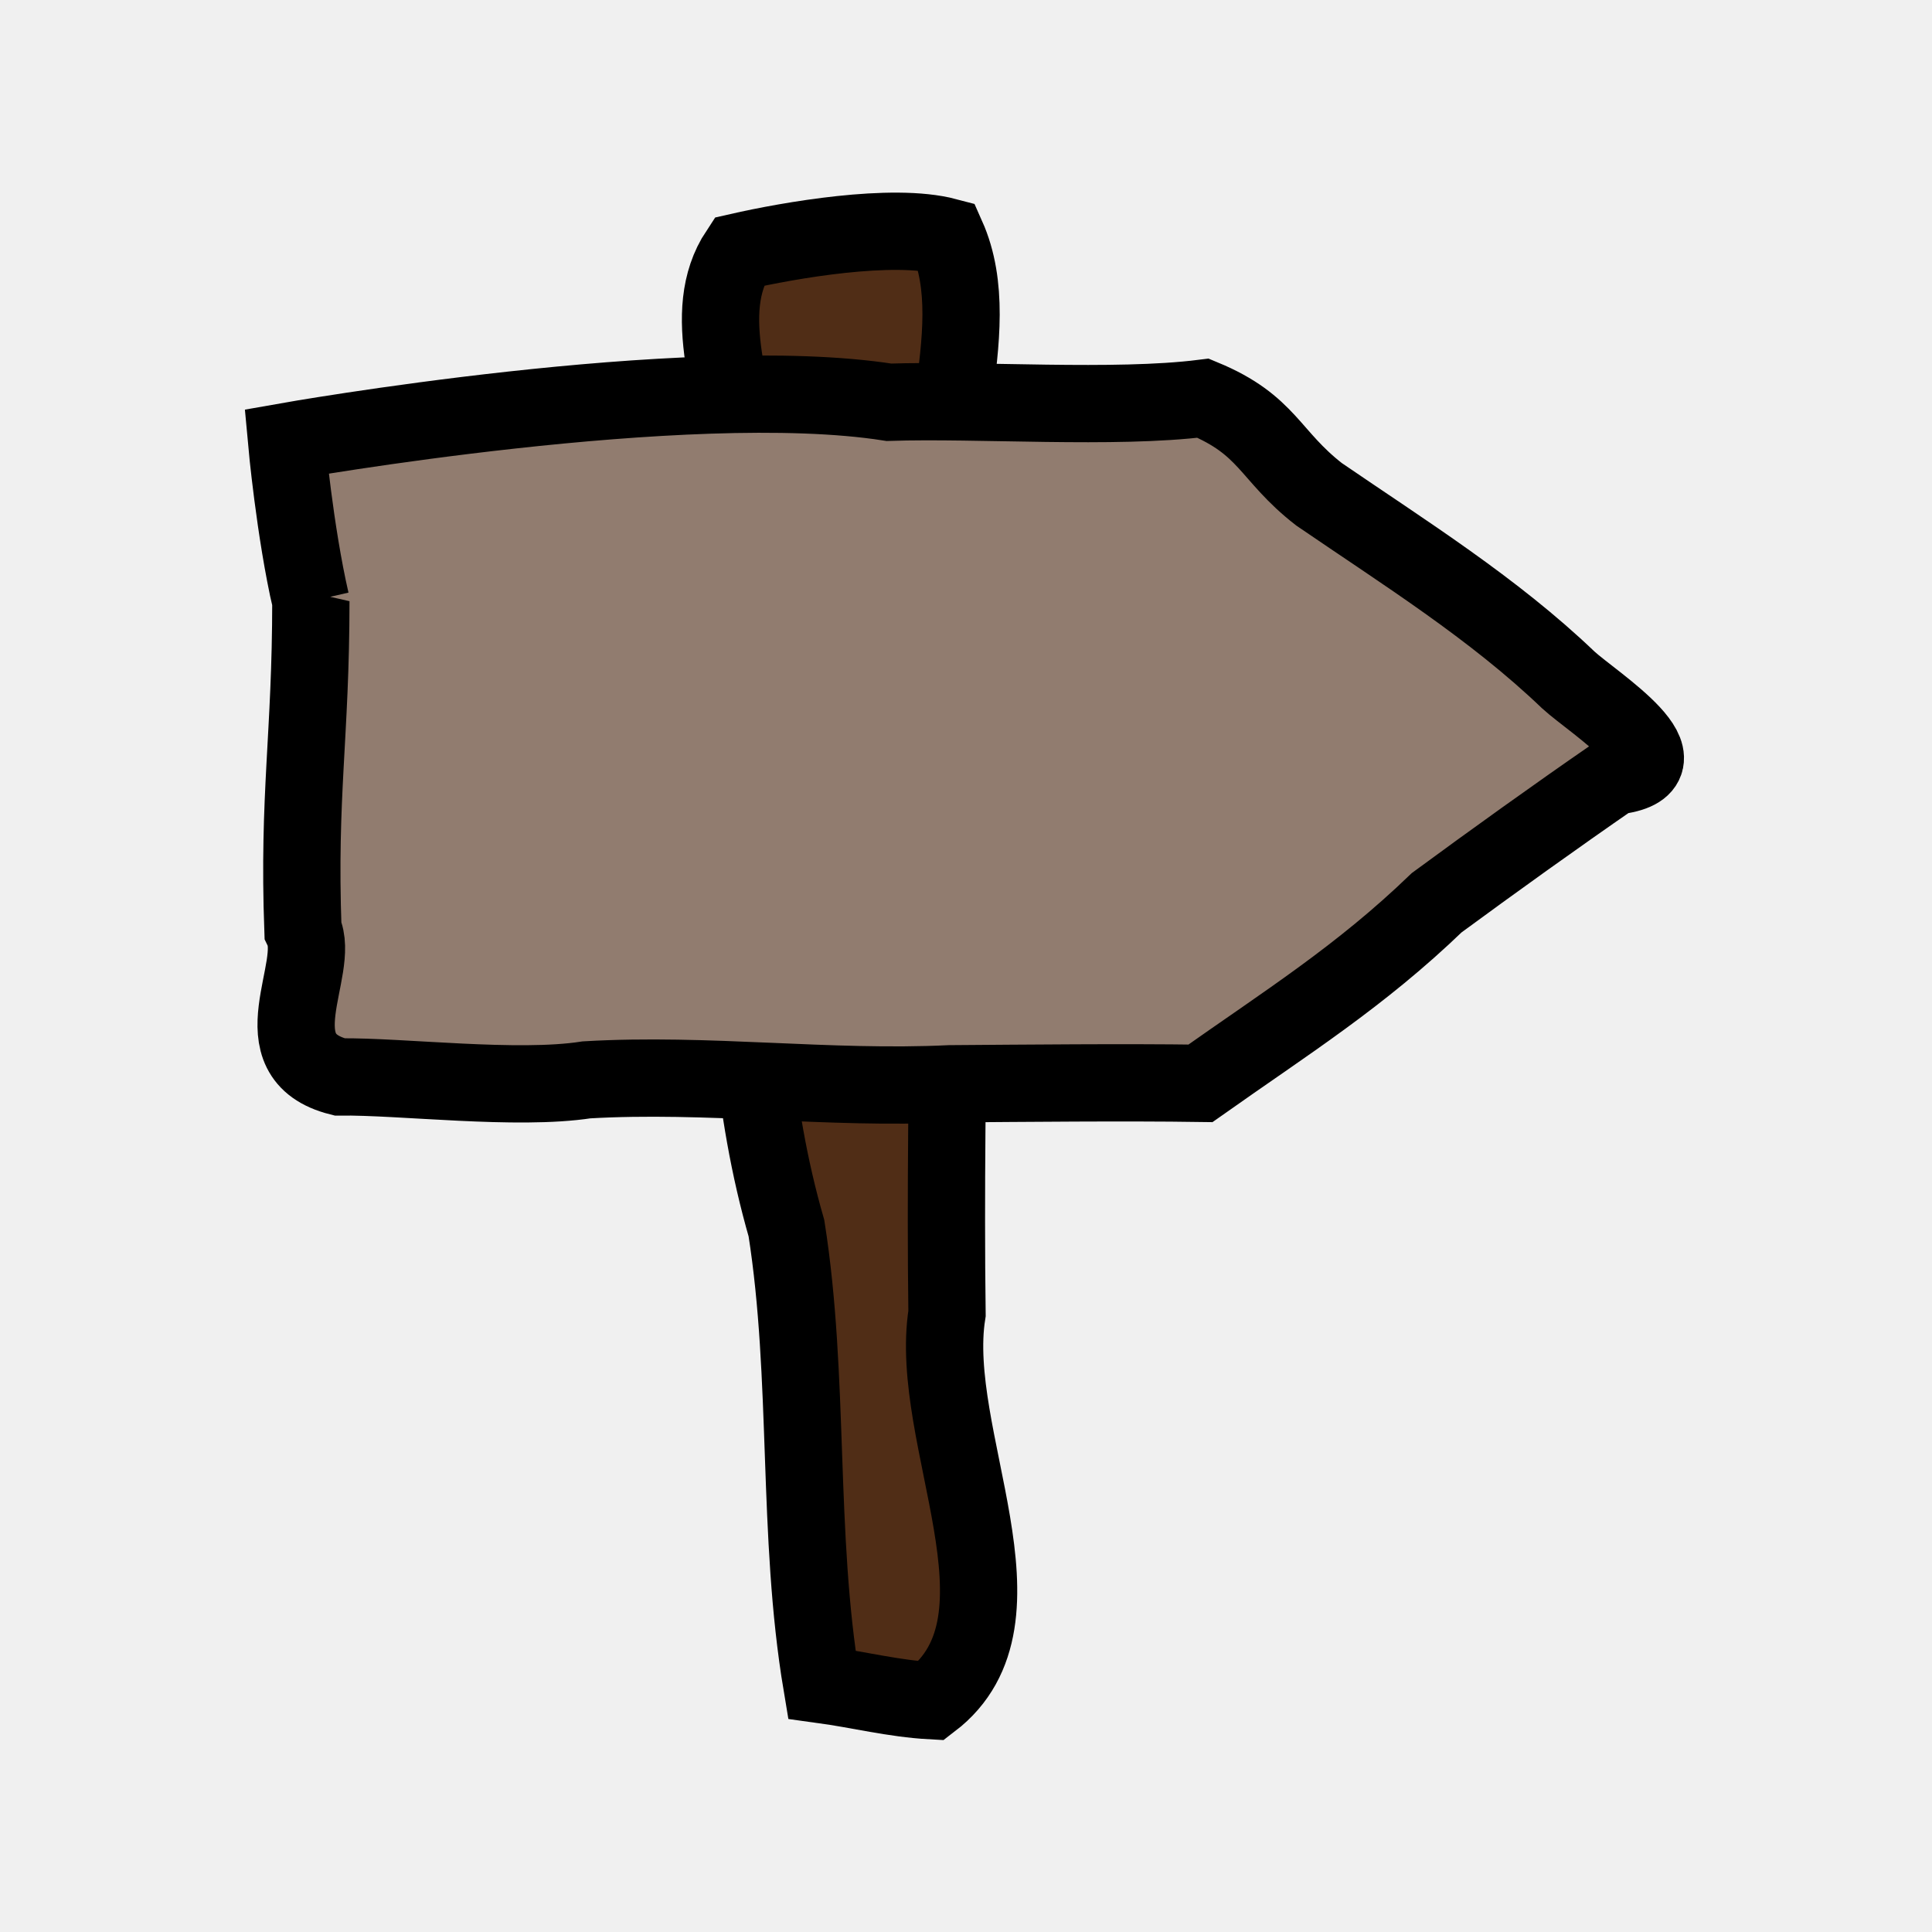
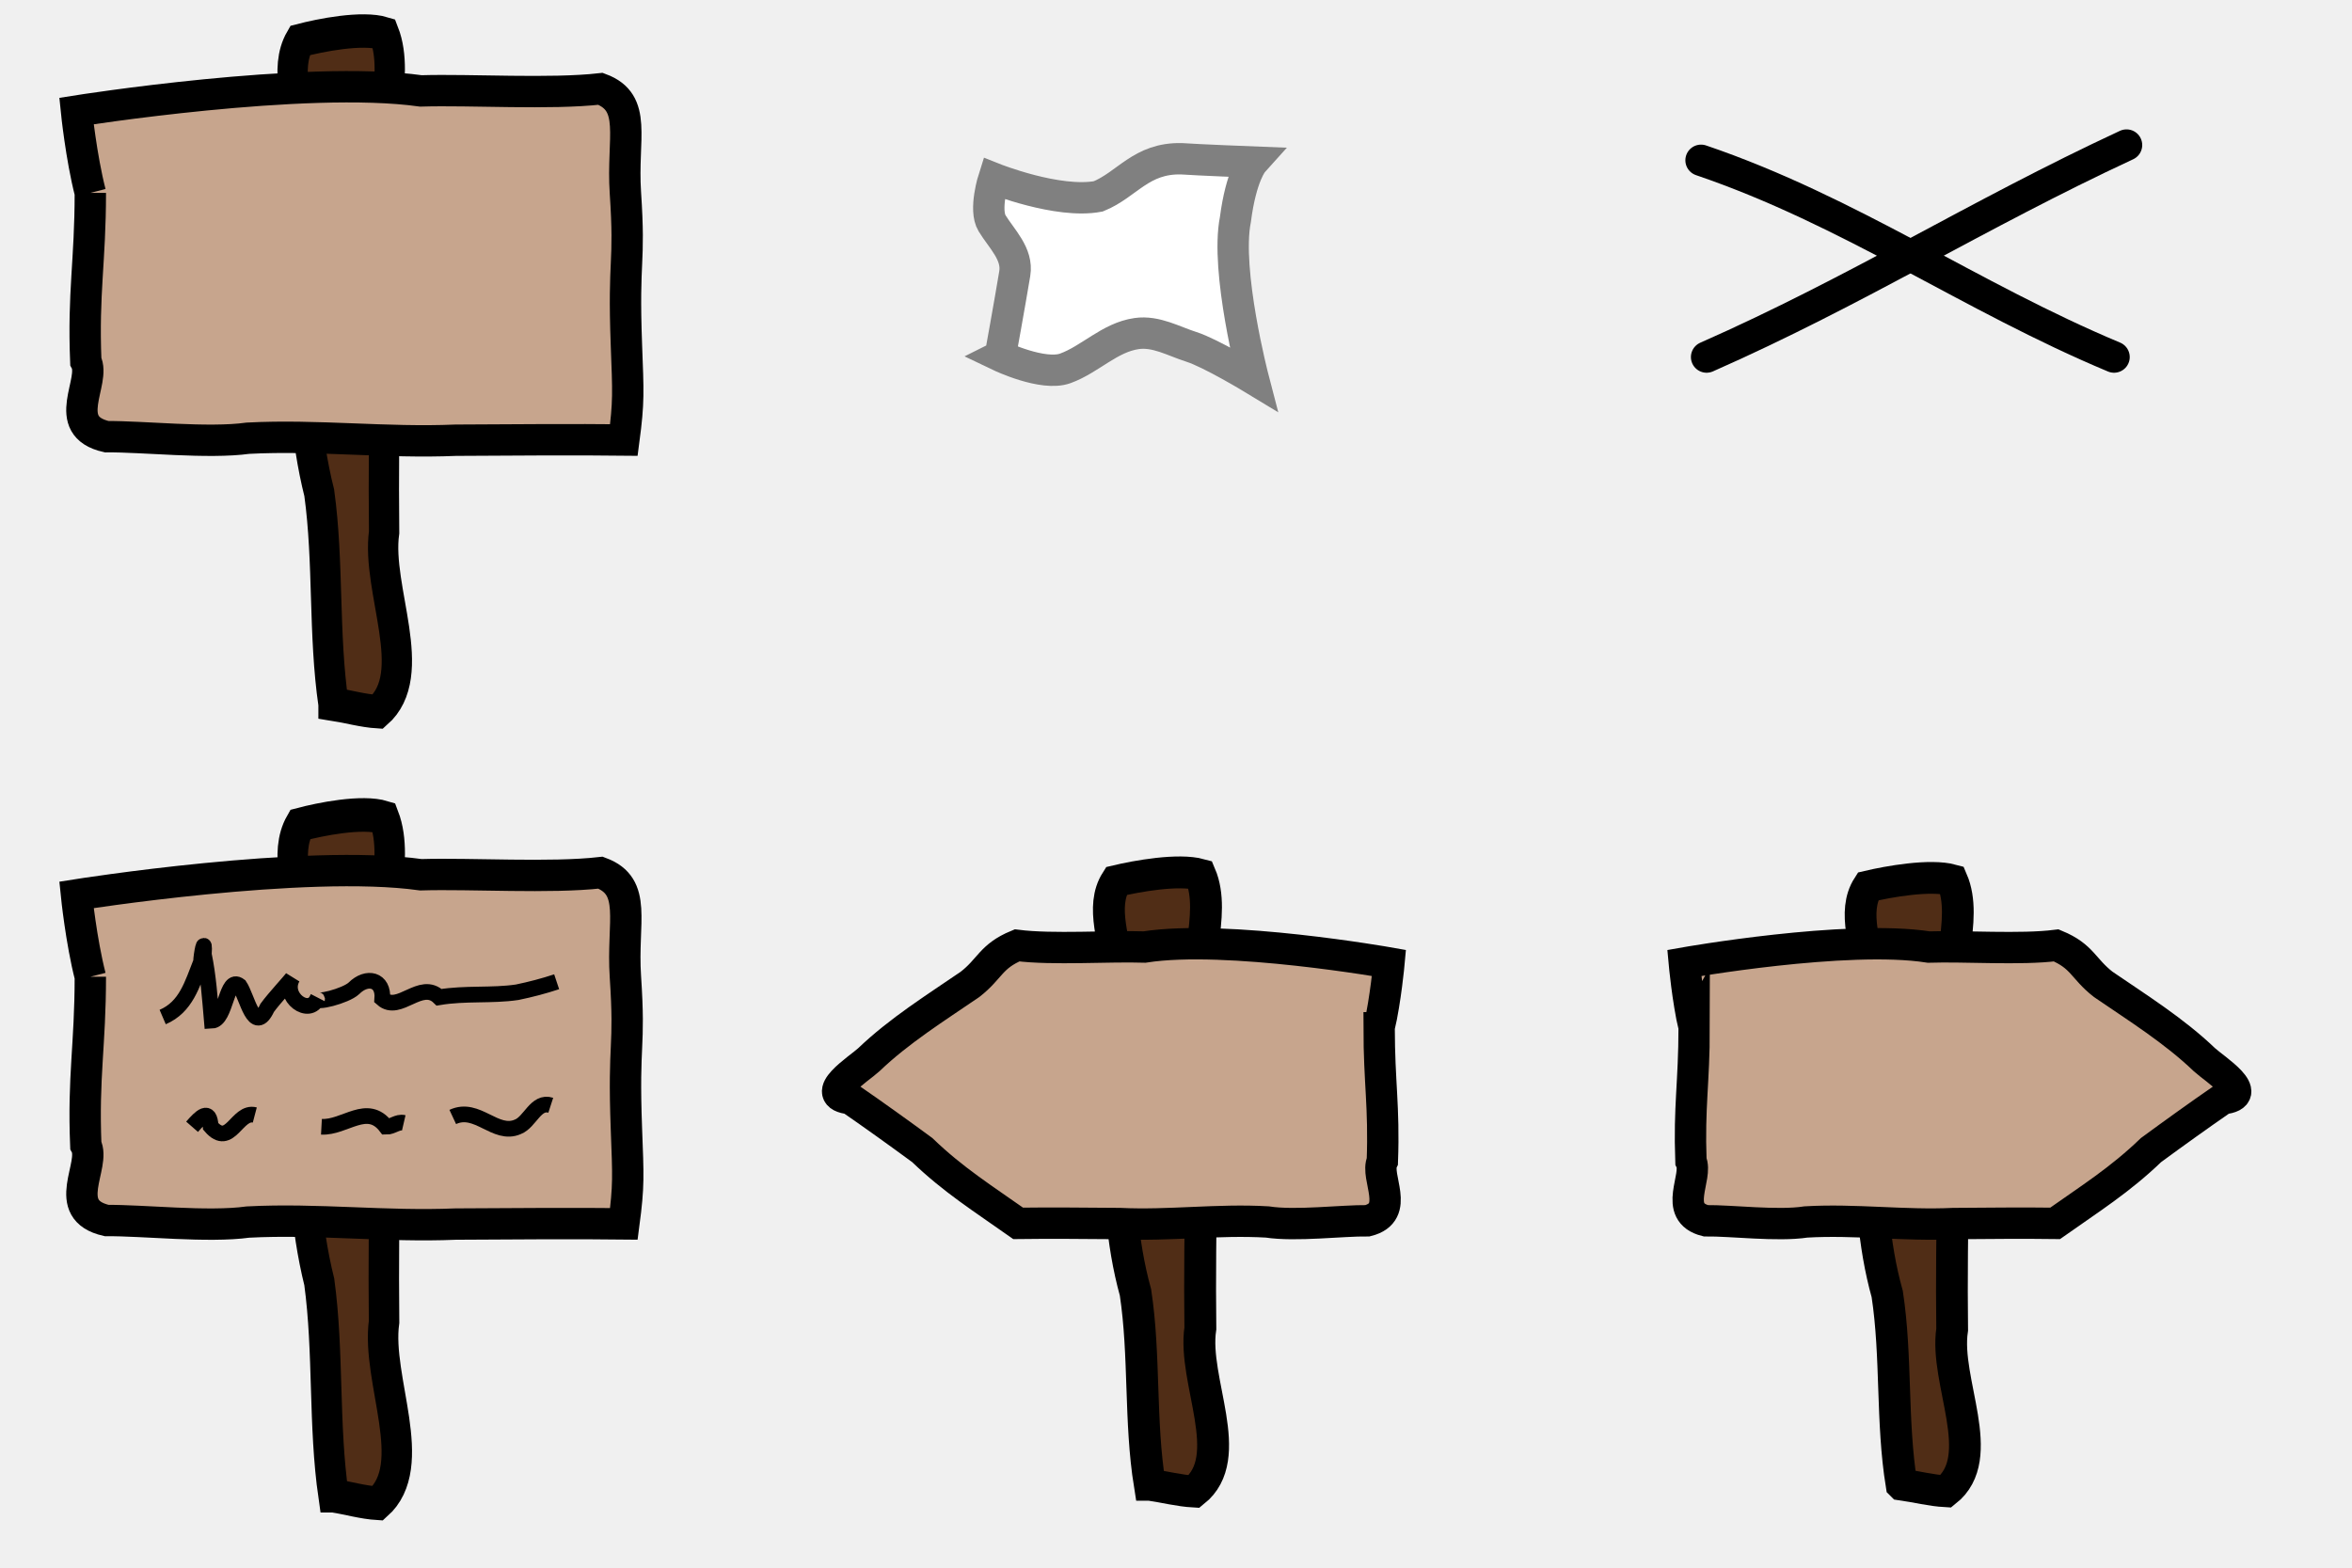
- <svg xmlns="http://www.w3.org/2000/svg" width="50" height="50" id="svg2" version="1.1">
+ <svg xmlns="http://www.w3.org/2000/svg" width="150" height="100" id="svg2" version="1.1">
  <defs id="defs4" />
-   <g id="layer1" transform="translate(0,-1002.362)">
-     <g id="g3916" transform="matrix(0.9856767,0,0,0.9856767,0.8810359,17.38202)" style="stroke-width:2.029;stroke-miterlimit:4;stroke-dasharray:none">
-       <path id="path3142" d="m 20.683,1043.523 c -0.664,-3.969 -0.305,-8.033 -0.928,-11.982 -1.839,-6.383 -0.669,-13.109 -1.044,-19.648 -0.276,-2.183 -1.27,-4.384 -0.206,-5.99 1.318,-0.3 4.03,-0.776 5.459,-0.398 1.126,2.524 -0.713,5.984 0.07,9.071 0.14,6.402 -0.146,12.809 -0.063,19.203 -0.518,3.257 2.399,8.018 -0.411,10.168 -0.978,-0.053 -1.912,-0.292 -2.877,-0.424 z" style="fill:#502d16;stroke:#000000;stroke-width:2.029;stroke-linecap:butt;stroke-linejoin:miter;stroke-miterlimit:4;stroke-opacity:1;stroke-dasharray:none" />
-       <path id="path3136" d="m 7.268,1015.078 c -0.001,3.544 -0.336,5.089 -0.208,8.631 0.489,1.019 -1.219,3.312 0.962,3.86 1.629,-0.02 4.651,0.36 6.485,0.077 3.18,-0.186 6.357,0.256 9.54,0.103 1.984,-0.014 4.594,-0.041 6.578,-0.012 2.264,-1.6 4.192,-2.804 6.204,-4.743 1.536,-1.128 3.083,-2.239 4.651,-3.322 2.166,-0.234 -0.532,-1.917 -1.192,-2.522 -1.974,-1.89 -4.309,-3.345 -6.55,-4.879 -1.313,-1.021 -1.33,-1.813 -3.042,-2.523 -2.322,0.292 -5.916,0.03 -8.251,0.107 -5.307,-0.83 -15.814,1.03 -15.814,1.03 0,0 0.214,2.36 0.636,4.195 z" style="fill:#917c6f;stroke:#000000;stroke-width:2.029;stroke-linecap:butt;stroke-linejoin:miter;stroke-miterlimit:4;stroke-opacity:1;stroke-dasharray:none" />
+   <g id="layer1" transform="translate(0,-952.3622)">
+     <g id="g4948">
+       <g style="stroke-width:1.932;stroke-miterlimit:4;stroke-dasharray:none" transform="matrix(0.9856767,0,0,1.087252,0.8810359,-138.7602)" id="g3916-9">
+         <path style="fill:#502d16;stroke:#000000;stroke-width:1.961;stroke-linecap:butt;stroke-linejoin:miter;stroke-miterlimit:4;stroke-opacity:1;stroke-dasharray:none" d="m 20.686,1044.874 c -0.661,-4.108 -0.303,-8.314 -0.924,-12.401 -1.831,-6.607 -0.666,-13.569 -1.04,-20.336 -0.275,-2.259 -1.265,-4.537 -0.205,-6.2 1.312,-0.31 4.012,-0.803 5.434,-0.412 1.121,2.612 -0.71,6.194 0.07,9.389 0.139,6.626 -0.145,13.257 -0.062,19.876 -0.516,3.371 2.388,8.299 -0.409,10.524 -0.973,-0.055 -1.904,-0.302 -2.864,-0.439 z" id="path3142-5" />
+       </g>
+       <path style="fill:#c7a58d;fill-opacity:1;stroke:#000000;stroke-width:2;stroke-linecap:butt;stroke-linejoin:miter;stroke-miterlimit:4;stroke-opacity:1;stroke-dasharray:none" d="m 5.761,964.666 c -0.002,4.412 -0.467,6.336 -0.289,10.747 0.679,1.269 -1.693,4.124 1.336,4.806 2.263,-0.025 6.459,0.449 9.007,0.096 4.416,-0.232 8.829,0.319 13.25,0.128 2.756,-0.018 7.966,-0.051 10.722,-0.015 0.326,-2.466 0.275,-3.026 0.163,-6.064 -0.213,-5.753 0.25,-4.965 -0.066,-9.72 -0.231,-3.482 0.794,-5.731 -1.583,-6.616 -3.225,0.364 -8.216,0.037 -11.46,0.133 -7.37,-1.033 -21.964,1.283 -21.964,1.283 0,0 0.297,2.938 0.884,5.223 z" id="path3136-8-8-9" />
    </g>
+     <g id="g3916-4-2-6" transform="matrix(0.9856767,0,0,0.9856767,100.881,17.38193)" style="stroke-width:2.029;stroke-miterlimit:4;stroke-dasharray:none">
+       <path id="path3142-8-1-5" d="m 20.686,1044.64 c -0.661,-4.083 -0.304,-8.265 -0.925,-12.328 -1.832,-6.568 -0.666,-13.488 -1.04,-20.216 -0.275,-2.246 -1.266,-4.511 -0.205,-6.163 1.313,-0.309 4.015,-0.799 5.438,-0.41 1.122,2.597 -0.71,6.157 0.07,9.333 0.139,6.587 -0.145,13.179 -0.062,19.759 -0.516,3.351 2.39,8.25 -0.409,10.462 -0.974,-0.054 -1.905,-0.3 -2.866,-0.436 z" style="fill:#502d16;stroke:#000000;stroke-width:2.054;stroke-linecap:butt;stroke-linejoin:miter;stroke-miterlimit:4;stroke-opacity:1;stroke-dasharray:none" />
+       <path id="path3136-8-0-0" d="m 7.268,1015.078 c -0.001,3.544 -0.336,5.089 -0.208,8.631 0.489,1.019 -1.219,3.312 0.962,3.86 1.629,-0.02 4.651,0.36 6.485,0.077 3.18,-0.186 6.357,0.256 9.54,0.103 1.984,-0.014 4.594,-0.041 6.578,-0.012 2.264,-1.6 4.192,-2.804 6.204,-4.743 1.536,-1.128 3.083,-2.239 4.651,-3.322 2.166,-0.234 -0.532,-1.917 -1.192,-2.522 -1.974,-1.89 -4.309,-3.345 -6.55,-4.879 -1.313,-1.021 -1.33,-1.813 -3.042,-2.523 -2.322,0.292 -5.916,0.03 -8.251,0.107 -5.307,-0.83 -15.814,1.03 -15.814,1.03 0,0 0.214,2.36 0.636,4.195 z" style="fill:#c7a58d;stroke:#000000;stroke-width:2.029;stroke-linecap:butt;stroke-linejoin:miter;stroke-miterlimit:4;stroke-opacity:1;stroke-dasharray:none;fill-opacity:1" />
+     </g>
+     <g transform="translate(50,-50)" id="g4876-7">
+       <path id="path4042-6-1-1" d="m 58.485,1012.587 c 9.532,3.244 17.12,8.696 26.34,12.551" style="fill:none;stroke:#000000;stroke-width:2;stroke-linecap:round;stroke-linejoin:miter;stroke-miterlimit:4;stroke-opacity:1;stroke-dasharray:none" />
+       <path id="path4044-6-2-7" d="m 85.621,1011.615 c -9.534,4.43 -17.206,9.303 -26.782,13.523" style="fill:none;stroke:#000000;stroke-width:2;stroke-linecap:round;stroke-linejoin:miter;stroke-miterlimit:4;stroke-opacity:1;stroke-dasharray:none" />
+     </g>
+     <path id="path4605-2-1-2-2-9-2-6-7" d="m 63.79,975.073 c 0,0 2.728,1.302 4.149,0.787 1.591,-0.576 2.825,-1.976 4.558,-2.221 1.228,-0.174 2.349,0.489 3.483,0.849 1.235,0.392 3.954,2.042 3.954,2.042 0,0 -1.797,-6.894 -1.147,-10.159 0.368,-2.839 1.116,-3.671 1.116,-3.671 0,0 -3.525,-0.137 -4.559,-0.211 -2.58,-0.057 -3.453,1.647 -5.301,2.4 -2.586,0.485 -6.664,-1.144 -6.664,-1.144 0,0 -0.638,1.991 -0.109,2.858 0.609,0.998 1.655,1.959 1.447,3.209 -0.33,1.988 -0.925,5.26 -0.925,5.26 z" style="fill:#ffffff;stroke:#808080;stroke-width:2;stroke-linecap:butt;stroke-linejoin:miter;stroke-miterlimit:4;stroke-opacity:1;stroke-dasharray:none" />
+     <path style="fill:#502d16;stroke:#000000;stroke-width:2.033;stroke-linecap:butt;stroke-linejoin:miter;stroke-miterlimit:4;stroke-opacity:1;stroke-dasharray:none" d="m 73.327,1047.072 c -0.651,-4.063 -0.299,-8.223 -0.91,-12.265 -1.804,-6.535 -0.656,-13.42 -1.024,-20.113 -0.271,-2.235 -1.246,-4.488 -0.202,-6.132 1.293,-0.307 3.952,-0.794 5.354,-0.408 1.104,2.583 -0.699,6.126 0.069,9.286 0.137,6.554 -0.143,13.112 -0.061,19.658 -0.508,3.334 2.353,8.208 -0.403,10.408 -0.959,-0.054 -1.875,-0.299 -2.822,-0.434 z" id="path3142-8-1-5-6" />
+     <path style="fill:#c7a58d;stroke:#000000;stroke-width:2;stroke-linecap:butt;stroke-linejoin:miter;stroke-miterlimit:4;stroke-opacity:1;stroke-dasharray:none;fill-opacity:1" d="m 87.955,1017.921 c 0.001,3.493 0.331,5.016 0.205,8.507 -0.482,1.005 1.201,3.264 -0.948,3.805 -1.606,-0.02 -4.584,0.355 -6.392,0.076 -3.134,-0.184 -6.266,0.253 -9.403,0.101 -1.956,-0.014 -4.528,-0.04 -6.484,-0.012 -2.232,-1.577 -4.132,-2.764 -6.116,-4.675 -1.514,-1.112 -3.039,-2.207 -4.584,-3.275 -2.135,-0.231 0.525,-1.889 1.175,-2.486 1.946,-1.863 4.247,-3.297 6.456,-4.809 1.294,-1.006 1.311,-1.787 2.998,-2.487 2.288,0.288 5.831,0.03 8.133,0.105 5.231,-0.818 15.588,1.015 15.588,1.015 0,0 -0.211,2.326 -0.627,4.135 z" id="path3136-8-0-0-6" />
+     <g transform="translate(0,50)" id="g4948-6">
+       <g style="stroke-width:1.932;stroke-miterlimit:4;stroke-dasharray:none" transform="matrix(0.9856767,0,0,1.087252,0.8810359,-138.7602)" id="g3916-9-0">
+         <path style="fill:#502d16;stroke:#000000;stroke-width:1.971;stroke-linecap:butt;stroke-linejoin:miter;stroke-miterlimit:4;stroke-opacity:1;stroke-dasharray:none" d="m 20.687,1045.325 c -0.66,-4.154 -0.303,-8.408 -0.922,-12.541 -1.828,-6.682 -0.665,-13.722 -1.038,-20.566 -0.275,-2.285 -1.263,-4.589 -0.204,-6.27 1.31,-0.314 4.006,-0.812 5.426,-0.417 1.119,2.642 -0.708,6.263 0.069,9.495 0.139,6.701 -0.145,13.407 -0.062,20.1 -0.515,3.409 2.385,8.393 -0.408,10.643 -0.972,-0.055 -1.901,-0.306 -2.86,-0.444 z" id="path3142-5-7" />
+       </g>
+       <path style="fill:#c7a58d;fill-opacity:1;stroke:#000000;stroke-width:2;stroke-linecap:butt;stroke-linejoin:miter;stroke-miterlimit:4;stroke-opacity:1;stroke-dasharray:none" d="m 5.761,964.666 c -0.002,4.412 -0.467,6.336 -0.289,10.747 0.679,1.269 -1.693,4.124 1.336,4.806 2.263,-0.025 6.459,0.449 9.007,0.096 4.416,-0.232 8.829,0.319 13.25,0.128 2.756,-0.018 7.966,-0.051 10.722,-0.015 0.326,-2.466 0.275,-3.026 0.163,-6.064 -0.213,-5.753 0.25,-4.965 -0.066,-9.72 -0.231,-3.482 0.794,-5.731 -1.583,-6.616 -3.225,0.364 -8.216,0.037 -11.46,0.133 -7.37,-1.033 -21.964,1.283 -21.964,1.283 0,0 0.297,2.938 0.884,5.223 z" id="path3136-8-8-9-7" />
+     </g>
+     <path style="fill:none;stroke:#000000;stroke-width:1px;stroke-linecap:butt;stroke-linejoin:miter;stroke-opacity:1" d="m 10.375,1017.237 c 1.495,-0.64 1.877,-2.089 2.446,-3.514 0.011,-0.473 0.262,-1.761 0.179,-0.486 0.293,1.391 0.387,2.855 0.508,4.237 0.919,-0.039 0.912,-2.899 1.773,-2.232 0.482,0.706 0.932,3.19 1.76,1.408 0.443,-0.614 1.483,-1.722 1.623,-1.937 -0.736,1.25 1.093,2.544 1.582,1.329 -0.236,0.37 1.804,-0.143 2.326,-0.637 0.824,-0.825 1.905,-0.582 1.808,0.669 1.071,0.953 2.457,-1.242 3.626,-0.098 1.666,-0.279 3.371,-0.081 4.972,-0.319 0.857,-0.177 1.706,-0.398 2.523,-0.67" id="path4982" />
+     <path style="fill:none;stroke:#000000;stroke-width:1px;stroke-linecap:butt;stroke-linejoin:miter;stroke-opacity:1" d="m 12.25,1024.237 c 0.528,-0.605 1.122,-1.236 1.186,-0.025 1.242,1.431 1.673,-1.026 2.814,-0.725" id="path4984" />
+     <path style="fill:none;stroke:#000000;stroke-width:1px;stroke-linecap:butt;stroke-linejoin:miter;stroke-opacity:1" d="m 20.5,1024.237 c 1.49,0.081 2.921,-1.579 4.125,0 0.398,0.01 0.715,-0.345 1.125,-0.25" id="path4986" />
+     <path style="fill:none;stroke:#000000;stroke-width:1px;stroke-linecap:butt;stroke-linejoin:miter;stroke-opacity:1" d="m 28.875,1023.612 c 1.56,-0.73 2.722,1.258 4.151,0.628 0.785,-0.303 1.143,-1.685 2.099,-1.375" id="path4988" />
  </g>
</svg>
